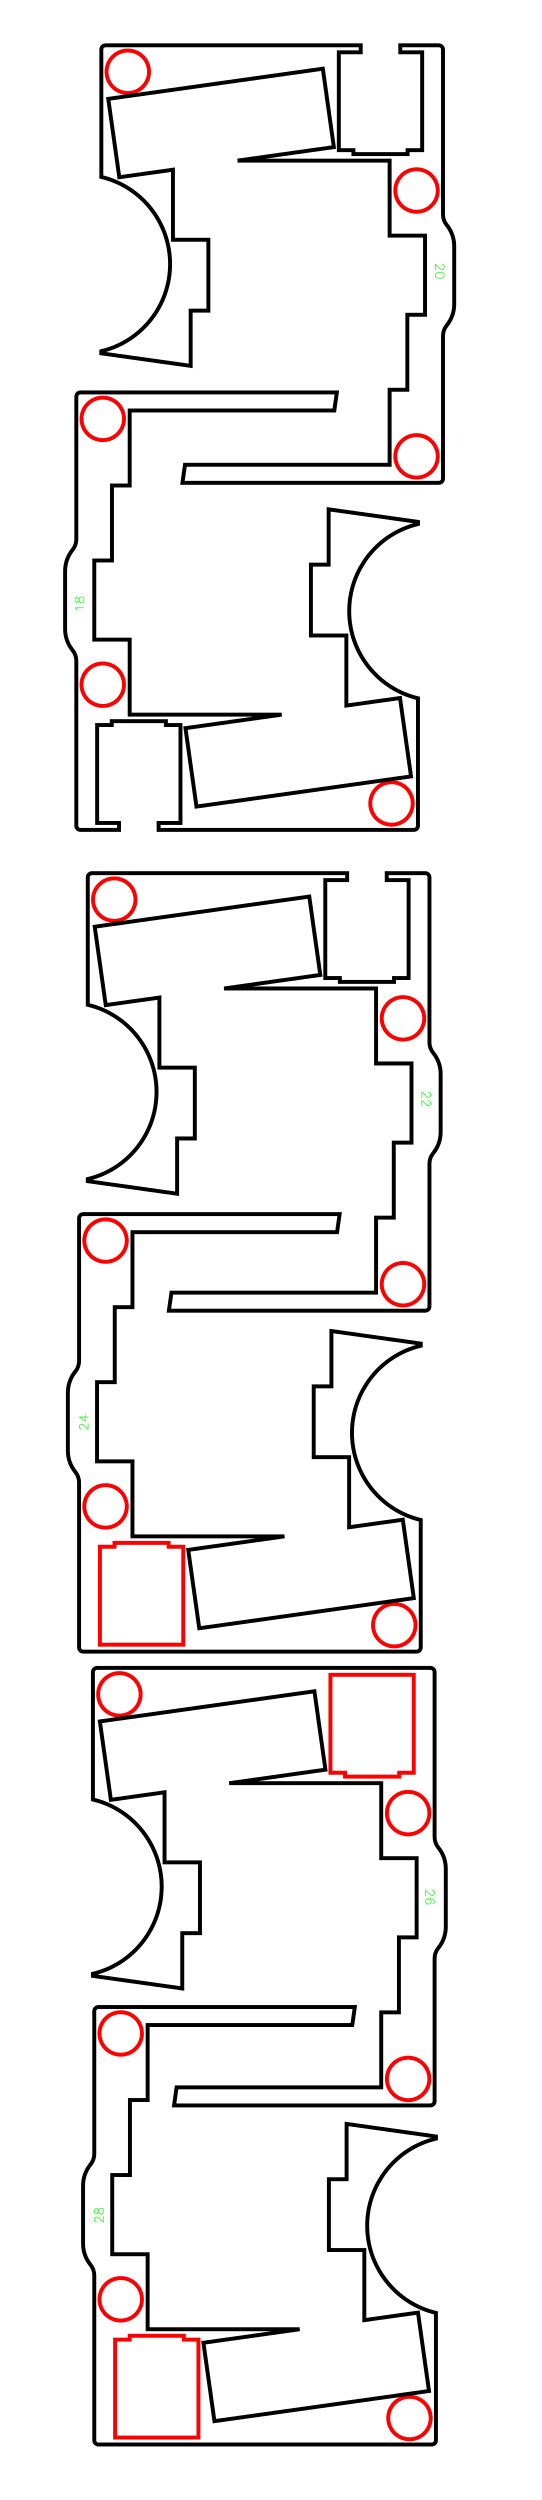
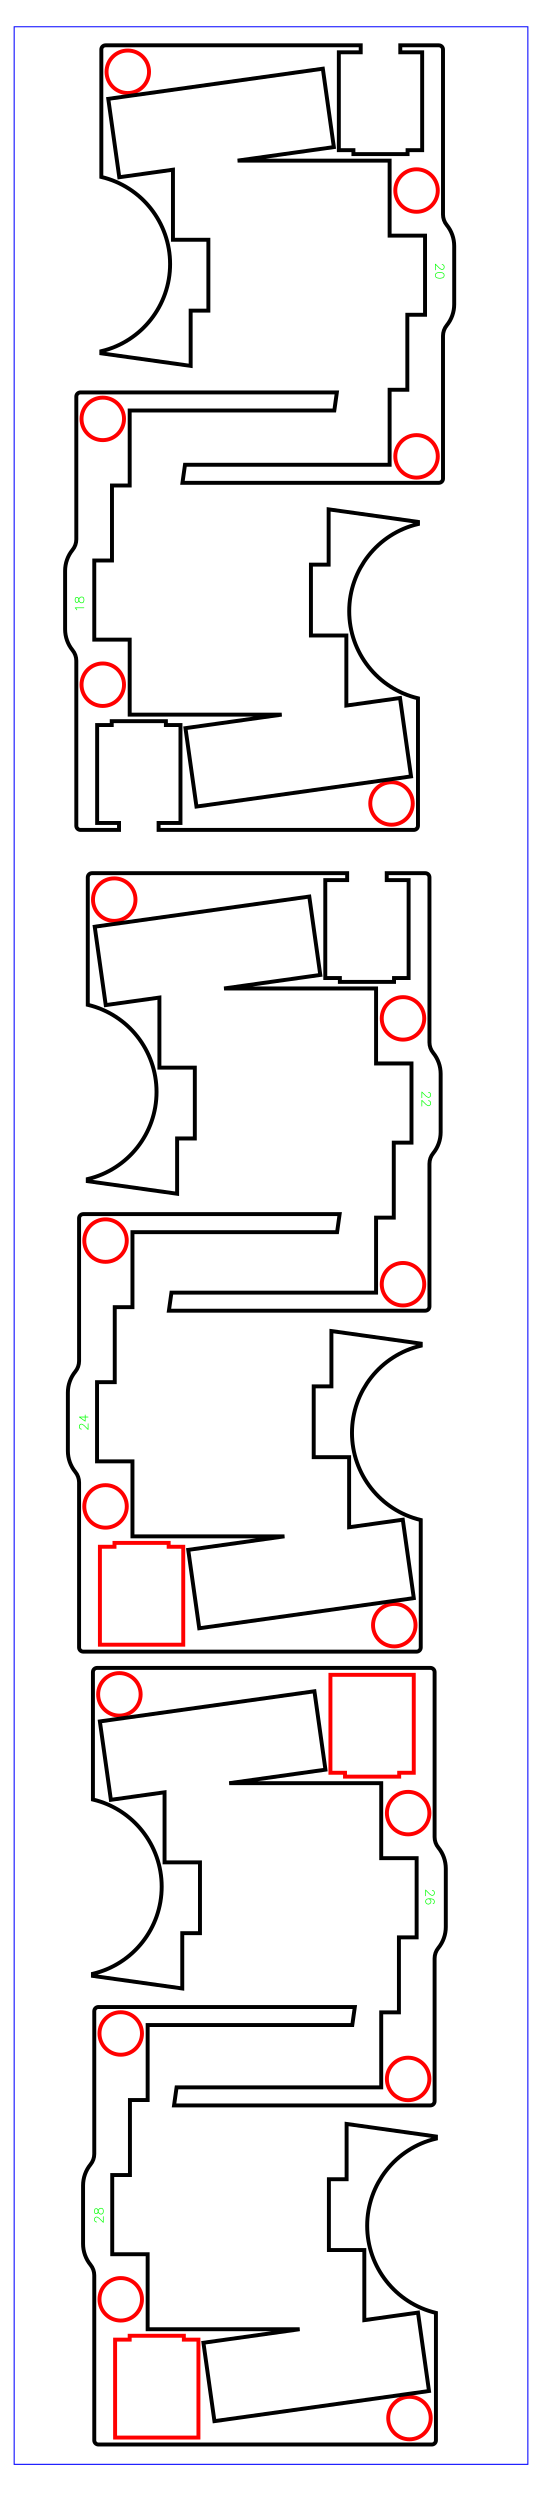
<svg xmlns="http://www.w3.org/2000/svg" width="130mm" height="600mm" viewBox="0 0 130 600" version="1.1" id="svg465" xml:space="preserve">
  <defs id="defs462" />
  <g id="g18644-46" transform="rotate(90,222.7087,226.5641)">
    <path style="font-size:12px;fill:none;fill-rule:evenodd;stroke:#ff0000;stroke-width:0.25mm;stroke-linecap:round;stroke-opacity:1" d="m 8.273,418.603 a 5.1,5.1 0 0 1 10.2,0 5.1,5.1 0 0 1 -10.2,0 z" id="path18629-9" />
    <path style="font-size:12px;fill:none;fill-rule:evenodd;stroke:#ff0000;stroke-width:0.25mm;stroke-linecap:round;stroke-opacity:1" d="M 13.373,418.603" id="path18627-2" />
    <path style="font-size:12px;fill:none;fill-rule:evenodd;stroke:#ff0000;stroke-width:0.25mm;stroke-linecap:round;stroke-opacity:1" d="m 100.573,349.303 a 5.1,5.1 0 0 1 10.2,0 5.1,5.1 0 0 1 -10.2,0 z" id="path18625-2" />
    <path style="font-size:12px;fill:none;fill-rule:evenodd;stroke:#ff0000;stroke-width:0.25mm;stroke-linecap:round;stroke-opacity:1" d="M 105.673,349.303" id="path18623-4" />
    <path style="font-size:12px;fill:none;fill-rule:evenodd;stroke:#ff0000;stroke-width:0.25mm;stroke-linecap:round;stroke-opacity:1" d="m 36.773,349.303 a 5.1,5.1 0 0 1 10.2,0 5.1,5.1 0 0 1 -10.2,0 z" id="path18621-77" />
    <path style="font-size:12px;fill:none;fill-rule:evenodd;stroke:#ff0000;stroke-width:0.25mm;stroke-linecap:round;stroke-opacity:1" d="M 41.873,349.303" id="path18619-5" />
    <path style="font-size:12px;fill:none;fill-rule:evenodd;stroke:#000000;stroke-width:0.25mm;stroke-linecap:round;stroke-opacity:1" d="M 8.023,424.953 H 38.612 a 21.5,21.5 0 0 1 41.822,0 h 0.513 l 3.013,-21.439 h -13.268 v -4.25 h -17 v 8.5 H 36.873 l 1.81,12.88 -18.815,2.644 -7.237,-51.494 18.815,-2.644 3.246,23.093 v -36.479 h 18 v -8.5 h 19 v 4.25 h 18 v 4.25 h 18 v 49.111 l 4.331,0.609 v -61.531 a 1,1 0 0 0 -1,-1 H 76.762 a 4,4 0 0 1 -2.523,-0.896 8,8 0 0 0 -5.047,-1.793 h -14 a 8,8 0 0 0 -5.047,1.793 4,4 0 0 1 -2.524,0.896 H 8.023 a 1,1 0 0 0 -1,1 v 9.25 h 1.667 v -5.25 H 32.19 v 3.5 h 0.933 v 13 h -0.933 v 3.5 H 8.69 v -5.25 h -1.667 v 61.25 a 1,1 0 0 0 1,1 z" id="path18561-4" />
    <g style="fill:none;stroke:#00ff00;stroke-linecap:round;stroke-linejoin:round;stroke-opacity:1" id="g25058">
      <g transform="translate(58.9291,344.779)" id="g25056" style="stroke:#00ff00;stroke-opacity:1">
        <path d="m 220,504 v 32 l 32,62 32,32 62,32 h 126 l 64,-32 31,-32 31,-62 V 472 L 567,410 504,315 189,0 h 441" style="stroke:#00ff00;stroke-width:0.533in;stroke-opacity:1" transform="scale(0.003175,-0.003175)" id="path25052" />
        <path d="M 378,662 284,630 220,536 189,378 V 284 L 220,126 284,31.5 378,0 h 63 l 95,31.5 62,94.5 32,158 v 94 l -32,158 -62,94 -95,32 h -63" style="stroke:#00ff00;stroke-width:0.533in;stroke-opacity:1" transform="matrix(0.003175,0,0,-0.003175,2.00025,0)" id="path25054" />
      </g>
    </g>
  </g>
  <g id="g18644-46-5" transform="rotate(-90,-59.21748,265.4219)">
    <path style="font-size:12px;fill:none;fill-rule:evenodd;stroke:#ff0000;stroke-width:0.25mm;stroke-linecap:round;stroke-opacity:1" d="m 8.273,418.603 a 5.1,5.1 0 0 1 10.2,0 5.1,5.1 0 0 1 -10.2,0 z" id="path18629-9-1" />
    <path style="font-size:12px;fill:none;fill-rule:evenodd;stroke:#ff0000;stroke-width:0.25mm;stroke-linecap:round;stroke-opacity:1" d="M 13.373,418.603" id="path18627-2-1" />
    <path style="font-size:12px;fill:none;fill-rule:evenodd;stroke:#ff0000;stroke-width:0.25mm;stroke-linecap:round;stroke-opacity:1" d="m 100.573,349.303 a 5.1,5.1 0 0 1 10.2,0 5.1,5.1 0 0 1 -10.2,0 z" id="path18625-2-0" />
    <path style="font-size:12px;fill:none;fill-rule:evenodd;stroke:#ff0000;stroke-width:0.25mm;stroke-linecap:round;stroke-opacity:1" d="M 105.673,349.303" id="path18623-4-8" />
    <path style="font-size:12px;fill:none;fill-rule:evenodd;stroke:#ff0000;stroke-width:0.25mm;stroke-linecap:round;stroke-opacity:1" d="m 36.773,349.303 a 5.1,5.1 0 0 1 10.2,0 5.1,5.1 0 0 1 -10.2,0 z" id="path18621-77-5" />
    <path style="font-size:12px;fill:none;fill-rule:evenodd;stroke:#ff0000;stroke-width:0.25mm;stroke-linecap:round;stroke-opacity:1" d="M 41.873,349.303" id="path18619-5-06" />
    <path style="font-size:12px;fill:none;fill-rule:evenodd;stroke:#000000;stroke-width:0.25mm;stroke-linecap:round;stroke-opacity:1" d="M 8.023,424.953 H 38.612 a 21.5,21.5 0 0 1 41.822,0 h 0.513 l 3.013,-21.439 h -13.268 v -4.25 h -17 v 8.5 H 36.873 l 1.81,12.88 -18.815,2.644 -7.237,-51.494 18.815,-2.644 3.246,23.093 v -36.479 h 18 v -8.5 h 19 v 4.25 h 18 v 4.25 h 18 v 49.111 l 4.331,0.609 v -61.531 a 1,1 0 0 0 -1,-1 H 76.762 a 4,4 0 0 1 -2.523,-0.896 8,8 0 0 0 -5.047,-1.793 h -14 a 8,8 0 0 0 -5.047,1.793 4,4 0 0 1 -2.524,0.896 H 8.023 a 1,1 0 0 0 -1,1 v 9.25 h 1.667 v -5.25 H 32.19 v 3.5 h 0.933 v 13 h -0.933 v 3.5 H 8.69 v -5.25 h -1.667 v 61.25 a 1,1 0 0 0 1,1 z" id="path18561-4-4" />
    <g style="fill:none;stroke:#00ff00;stroke-linecap:round;stroke-linejoin:round;stroke-opacity:1" id="g25074">
      <g transform="translate(58.9291,344.779)" id="g25072" style="stroke:#00ff00;stroke-opacity:1">
        <path d="m 284,536 62,31 95,95 V 0" style="stroke:#00ff00;stroke-width:0.533in;stroke-opacity:1" transform="scale(0.003175,-0.003175)" id="path25068" />
        <path d="m 346,662 -94,-32 -32,-63 v -63 l 32,-63 63,-31 126,-32 95,-32 62,-62 32,-64 V 126 L 598,63 567,31.5 472,0 H 346 L 252,31.5 220,63 189,126 v 94 l 31,64 64,62 94,32 126,32 63,31 31,63 v 63 l -31,63 -95,32 H 346" style="stroke:#00ff00;stroke-width:0.533in;stroke-opacity:1" transform="matrix(0.003175,0,0,-0.003175,2.00025,0)" id="path25070" />
      </g>
    </g>
  </g>
  <g id="g18644-46-2" transform="rotate(90,121.7404,324.2804)">
    <path style="font-size:12px;fill:none;fill-rule:evenodd;stroke:#ff0000;stroke-width:0.25mm;stroke-linecap:round;stroke-opacity:1" d="m 8.273,418.603 a 5.1,5.1 0 0 1 10.2,0 5.1,5.1 0 0 1 -10.2,0 z" id="path18629-9-8" />
    <path style="font-size:12px;fill:none;fill-rule:evenodd;stroke:#ff0000;stroke-width:0.25mm;stroke-linecap:round;stroke-opacity:1" d="M 13.373,418.603" id="path18627-2-9" />
    <path style="font-size:12px;fill:none;fill-rule:evenodd;stroke:#ff0000;stroke-width:0.25mm;stroke-linecap:round;stroke-opacity:1" d="m 100.573,349.303 a 5.1,5.1 0 0 1 10.2,0 5.1,5.1 0 0 1 -10.2,0 z" id="path18625-2-3" />
    <path style="font-size:12px;fill:none;fill-rule:evenodd;stroke:#ff0000;stroke-width:0.25mm;stroke-linecap:round;stroke-opacity:1" d="M 105.673,349.303" id="path18623-4-6" />
    <path style="font-size:12px;fill:none;fill-rule:evenodd;stroke:#ff0000;stroke-width:0.25mm;stroke-linecap:round;stroke-opacity:1" d="m 36.773,349.303 a 5.1,5.1 0 0 1 10.2,0 5.1,5.1 0 0 1 -10.2,0 z" id="path18621-77-8" />
    <path style="font-size:12px;fill:none;fill-rule:evenodd;stroke:#ff0000;stroke-width:0.25mm;stroke-linecap:round;stroke-opacity:1" d="M 41.873,349.303" id="path18619-5-0" />
    <path style="font-size:12px;fill:none;fill-rule:evenodd;stroke:#000000;stroke-width:0.25mm;stroke-linecap:round;stroke-opacity:1" d="M 8.023,424.953 H 38.612 a 21.5,21.5 0 0 1 41.822,0 h 0.513 l 3.013,-21.439 h -13.268 v -4.25 h -17 v 8.5 H 36.873 l 1.81,12.88 -18.815,2.644 -7.237,-51.494 18.815,-2.644 3.246,23.093 v -36.479 h 18 v -8.5 h 19 v 4.25 h 18 v 4.25 h 18 v 49.111 l 4.331,0.609 v -61.531 a 1,1 0 0 0 -1,-1 H 76.762 a 4,4 0 0 1 -2.523,-0.896 8,8 0 0 0 -5.047,-1.793 h -14 a 8,8 0 0 0 -5.047,1.793 4,4 0 0 1 -2.524,0.896 H 8.023 a 1,1 0 0 0 -1,1 v 9.25 h 1.667 v -5.25 H 32.19 v 3.5 h 0.933 v 13 h -0.933 v 3.5 H 8.69 v -5.25 h -1.667 v 61.25 a 1,1 0 0 0 1,1 z" id="path18561-4-2" />
    <g style="fill:none;stroke:#00ff00;stroke-linecap:round;stroke-linejoin:round;stroke-opacity:1" id="g25090">
      <g transform="translate(58.9291,344.779)" id="g25088" style="stroke:#00ff00;stroke-opacity:1">
        <path d="m 220,504 v 32 l 32,62 32,32 62,32 h 126 l 64,-32 31,-32 31,-62 V 472 L 567,410 504,315 189,0 h 441" style="stroke:#00ff00;stroke-width:0.533in;stroke-opacity:1" transform="scale(0.003175,-0.003175)" id="path25084" />
        <path d="m 220,504 v 32 l 32,62 32,32 62,32 h 126 l 64,-32 31,-32 31,-62 V 472 L 567,410 504,315 189,0 h 441" style="stroke:#00ff00;stroke-width:0.533in;stroke-opacity:1" transform="matrix(0.003175,0,0,-0.003175,2.00025,0)" id="path25086" />
      </g>
    </g>
  </g>
  <g id="g23066-5" transform="rotate(-90,31.00449,374.0151)">
    <path style="font-size:12px;fill:none;fill-rule:evenodd;stroke:#ff0000;stroke-width:0.25mm;stroke-linecap:round;stroke-opacity:1" d="m 9.879,437.639 a 5.1,5.1 0 0 1 10.2,0 5.1,5.1 0 0 1 -10.2,0 z" id="path23056-8" />
    <path style="font-size:12px;fill:none;fill-rule:evenodd;stroke:#ff0000;stroke-width:0.25mm;stroke-linecap:round;stroke-opacity:1" d="M 14.979,437.639" id="path23054-6" />
    <path style="font-size:12px;fill:none;fill-rule:evenodd;stroke:#ff0000;stroke-width:0.25mm;stroke-linecap:round;stroke-opacity:1" d="m 102.179,368.339 a 5.1,5.1 0 0 1 10.2,0 5.1,5.1 0 0 1 -10.2,0 z" id="path23052-2" />
    <path style="font-size:12px;fill:none;fill-rule:evenodd;stroke:#ff0000;stroke-width:0.25mm;stroke-linecap:round;stroke-opacity:1" d="M 107.279,368.339" id="path23050-8" />
    <path style="font-size:12px;fill:none;fill-rule:evenodd;stroke:#ff0000;stroke-width:0.25mm;stroke-linecap:round;stroke-opacity:1" d="m 38.379,368.339 a 5.1,5.1 0 0 1 10.2,0 5.1,5.1 0 0 1 -10.2,0 z" id="path23048-4" />
    <path style="font-size:12px;fill:none;fill-rule:evenodd;stroke:#ff0000;stroke-width:0.25mm;stroke-linecap:round;stroke-opacity:1" d="M 43.479,368.339" id="path23046-7" />
    <path style="font-size:12px;fill:none;fill-rule:evenodd;stroke:#ff0000;stroke-width:0.25mm;stroke-linecap:round;stroke-opacity:1" d="m 10.296,386.989 h 23.5 v -3.5 h 0.933 v -13 h -0.933 v -3.5 h -23.5 z" id="path23044-2" />
    <path style="font-size:12px;fill:none;fill-rule:evenodd;stroke:#000000;stroke-width:0.25mm;stroke-linecap:round;stroke-opacity:1" d="M 9.629,443.989 H 40.218 a 21.5,21.5 0 0 1 41.822,0 h 0.513 l 3.013,-21.439 H 72.298 v -4.25 h -17 v 8.5 h -16.819 l 1.81,12.88 -18.815,2.644 -7.237,-51.494 18.815,-2.644 3.246,23.093 v -36.479 h 18 v -8.5 h 19 v 4.25 H 91.298 v 4.25 h 18 v 49.111 l 4.331,0.609 v -61.531 a 1,1 0 0 0 -1,-1 H 78.368 a 4,4 0 0 1 -2.523,-0.896 8,8 0 0 0 -5.047,-1.793 h -14 a 8,8 0 0 0 -5.047,1.793 4,4 0 0 1 -2.524,0.896 H 9.629 a 1,1 0 0 0 -1,1 v 80 a 1,1 0 0 0 1,1 z" id="path23031-4" />
    <g style="fill:none;stroke:#00ff00;stroke-linecap:round;stroke-linejoin:round;stroke-opacity:1" transform="translate(573.003,180.88)" id="g25124">
      <g transform="translate(-511.673,183.274)" id="g25122" style="stroke:#00ff00;stroke-opacity:1">
        <path d="m 220,504 v 32 l 32,62 32,32 62,32 h 126 l 64,-32 31,-32 31,-62 V 472 L 567,410 504,315 189,0 h 441" style="stroke:#00ff00;stroke-width:0.533in;stroke-opacity:1" transform="scale(0.003175,-0.003175)" id="path25118" />
        <path d="M 504,662 189,220 H 662 M 504,662 V 0" style="stroke:#00ff00;stroke-width:0.533in;stroke-opacity:1" transform="matrix(0.003175,0,0,-0.003175,2.00025,0)" id="path25120" />
      </g>
    </g>
  </g>
  <g id="g23066-0" transform="rotate(90,37.31238,428.98)">
    <path style="font-size:12px;fill:none;fill-rule:evenodd;stroke:#ff0000;stroke-width:0.25mm;stroke-linecap:round;stroke-opacity:1" d="m 9.879,437.639 a 5.1,5.1 0 0 1 10.2,0 5.1,5.1 0 0 1 -10.2,0 z" id="path23056-3" />
    <path style="font-size:12px;fill:none;fill-rule:evenodd;stroke:#ff0000;stroke-width:0.25mm;stroke-linecap:round;stroke-opacity:1" d="M 14.979,437.639" id="path23054-91" />
    <path style="font-size:12px;fill:none;fill-rule:evenodd;stroke:#ff0000;stroke-width:0.25mm;stroke-linecap:round;stroke-opacity:1" d="m 102.179,368.339 a 5.1,5.1 0 0 1 10.2,0 5.1,5.1 0 0 1 -10.2,0 z" id="path23052-9" />
    <path style="font-size:12px;fill:none;fill-rule:evenodd;stroke:#ff0000;stroke-width:0.25mm;stroke-linecap:round;stroke-opacity:1" d="M 107.279,368.339" id="path23050-6" />
    <path style="font-size:12px;fill:none;fill-rule:evenodd;stroke:#ff0000;stroke-width:0.25mm;stroke-linecap:round;stroke-opacity:1" d="m 38.379,368.339 a 5.1,5.1 0 0 1 10.2,0 5.1,5.1 0 0 1 -10.2,0 z" id="path23048-9" />
    <path style="font-size:12px;fill:none;fill-rule:evenodd;stroke:#ff0000;stroke-width:0.25mm;stroke-linecap:round;stroke-opacity:1" d="M 43.479,368.339" id="path23046-3" />
    <path style="font-size:12px;fill:none;fill-rule:evenodd;stroke:#ff0000;stroke-width:0.25mm;stroke-linecap:round;stroke-opacity:1" d="m 10.296,386.989 h 23.5 v -3.5 h 0.933 v -13 h -0.933 v -3.5 h -23.5 z" id="path23044-3" />
    <path style="font-size:12px;fill:none;fill-rule:evenodd;stroke:#000000;stroke-width:0.25mm;stroke-linecap:round;stroke-opacity:1" d="M 9.629,443.989 H 40.218 a 21.5,21.5 0 0 1 41.822,0 h 0.513 l 3.013,-21.439 H 72.298 v -4.25 h -17 v 8.5 h -16.819 l 1.81,12.88 -18.815,2.644 -7.237,-51.494 18.815,-2.644 3.246,23.093 v -36.479 h 18 v -8.5 h 19 v 4.25 H 91.298 v 4.25 h 18 v 49.111 l 4.331,0.609 v -61.531 a 1,1 0 0 0 -1,-1 H 78.368 a 4,4 0 0 1 -2.523,-0.896 8,8 0 0 0 -5.047,-1.793 h -14 a 8,8 0 0 0 -5.047,1.793 4,4 0 0 1 -2.524,0.896 H 9.629 a 1,1 0 0 0 -1,1 v 80 a 1,1 0 0 0 1,1 z" id="path23031-8" />
    <g style="fill:none;stroke:#00ff00;stroke-linecap:round;stroke-linejoin:round;stroke-opacity:1" transform="translate(612.666,97.8124)" id="g25158">
      <g transform="translate(-551.336,266.341)" id="g25156" style="stroke:#00ff00;stroke-opacity:1">
        <path d="m 220,504 v 32 l 32,62 32,32 62,32 h 126 l 64,-32 31,-32 31,-62 V 472 L 567,410 504,315 189,0 h 441" style="stroke:#00ff00;stroke-width:0.533in;stroke-opacity:1" transform="scale(0.003175,-0.003175)" id="path25152" />
        <path d="m 598,567 -31,63 -95,32 H 410 L 315,630 252,536 220,378 V 220 L 252,94.5 315,31.5 410,0 h 31 l 95,31.5 62,63 32,94.5 v 31 l -32,95 -62,63 -95,32 h -31 l -95,-32 -63,-63 -32,-95" style="stroke:#00ff00;stroke-width:0.533in;stroke-opacity:1" transform="matrix(0.003175,0,0,-0.003175,2.00025,0)" id="path25154" />
      </g>
    </g>
  </g>
  <g id="g23066-28" transform="rotate(-90,127.9744,467.3389)">
    <path style="font-size:12px;fill:none;fill-rule:evenodd;stroke:#ff0000;stroke-width:0.25mm;stroke-linecap:round;stroke-opacity:1" d="m 9.879,437.639 a 5.1,5.1 0 0 1 10.2,0 5.1,5.1 0 0 1 -10.2,0 z" id="path23056-2" />
    <path style="font-size:12px;fill:none;fill-rule:evenodd;stroke:#ff0000;stroke-width:0.25mm;stroke-linecap:round;stroke-opacity:1" d="M 14.979,437.639" id="path23054-99" />
    <path style="font-size:12px;fill:none;fill-rule:evenodd;stroke:#ff0000;stroke-width:0.25mm;stroke-linecap:round;stroke-opacity:1" d="m 102.179,368.339 a 5.1,5.1 0 0 1 10.2,0 5.1,5.1 0 0 1 -10.2,0 z" id="path23052-6" />
    <path style="font-size:12px;fill:none;fill-rule:evenodd;stroke:#ff0000;stroke-width:0.25mm;stroke-linecap:round;stroke-opacity:1" d="M 107.279,368.339" id="path23050-0" />
    <path style="font-size:12px;fill:none;fill-rule:evenodd;stroke:#ff0000;stroke-width:0.25mm;stroke-linecap:round;stroke-opacity:1" d="m 38.379,368.339 a 5.1,5.1 0 0 1 10.2,0 5.1,5.1 0 0 1 -10.2,0 z" id="path23048-2" />
    <path style="font-size:12px;fill:none;fill-rule:evenodd;stroke:#ff0000;stroke-width:0.25mm;stroke-linecap:round;stroke-opacity:1" d="M 43.479,368.339" id="path23046-76" />
    <path style="font-size:12px;fill:none;fill-rule:evenodd;stroke:#ff0000;stroke-width:0.25mm;stroke-linecap:round;stroke-opacity:1" d="m 10.296,386.989 h 23.5 v -3.5 h 0.933 v -13 h -0.933 v -3.5 h -23.5 z" id="path23044-13" />
    <path style="font-size:12px;fill:none;fill-rule:evenodd;stroke:#000000;stroke-width:0.25mm;stroke-linecap:round;stroke-opacity:1" d="M 9.629,443.989 H 40.218 a 21.5,21.5 0 0 1 41.822,0 h 0.513 l 3.013,-21.439 H 72.298 v -4.25 h -17 v 8.5 h -16.819 l 1.81,12.88 -18.815,2.644 -7.237,-51.494 18.815,-2.644 3.246,23.093 v -36.479 h 18 v -8.5 h 19 v 4.25 H 91.298 v 4.25 h 18 v 49.111 l 4.331,0.609 v -61.531 a 1,1 0 0 0 -1,-1 H 78.368 a 4,4 0 0 1 -2.523,-0.896 8,8 0 0 0 -5.047,-1.793 h -14 a 8,8 0 0 0 -5.047,1.793 4,4 0 0 1 -2.524,0.896 H 9.629 a 1,1 0 0 0 -1,1 v 80 a 1,1 0 0 0 1,1 z" id="path23031-2" />
    <g style="fill:none;stroke:#00ff00;stroke-linecap:round;stroke-linejoin:round;stroke-opacity:1" transform="translate(577.493,-21.9243)" id="g25192">
      <g transform="translate(-516.163,386.078)" id="g25190" style="stroke:#00ff00;stroke-opacity:1">
        <path d="m 220,504 v 32 l 32,62 32,32 62,32 h 126 l 64,-32 31,-32 31,-62 V 472 L 567,410 504,315 189,0 h 441" style="stroke:#00ff00;stroke-width:0.533in;stroke-opacity:1" transform="scale(0.003175,-0.003175)" id="path25186" />
        <path d="m 346,662 -94,-32 -32,-63 v -63 l 32,-63 63,-31 126,-32 95,-32 62,-62 32,-64 V 126 L 598,63 567,31.5 472,0 H 346 L 252,31.5 220,63 189,126 v 94 l 31,64 64,62 94,32 126,32 63,31 31,63 v 63 l -31,63 -95,32 H 346" style="stroke:#00ff00;stroke-width:0.533in;stroke-opacity:1" transform="matrix(0.003175,0,0,-0.003175,2.00025,0)" id="path25188" />
      </g>
    </g>
  </g>
+   <rect style="fill:none;fill-opacity:0.512;stroke:#0000ff;stroke-width:0.249;stroke-linecap:round;stroke-opacity:1;stop-color:#000000" id="rect41912" width="123.288" height="585.019" x="3.399" y="6.425" />
</svg>
